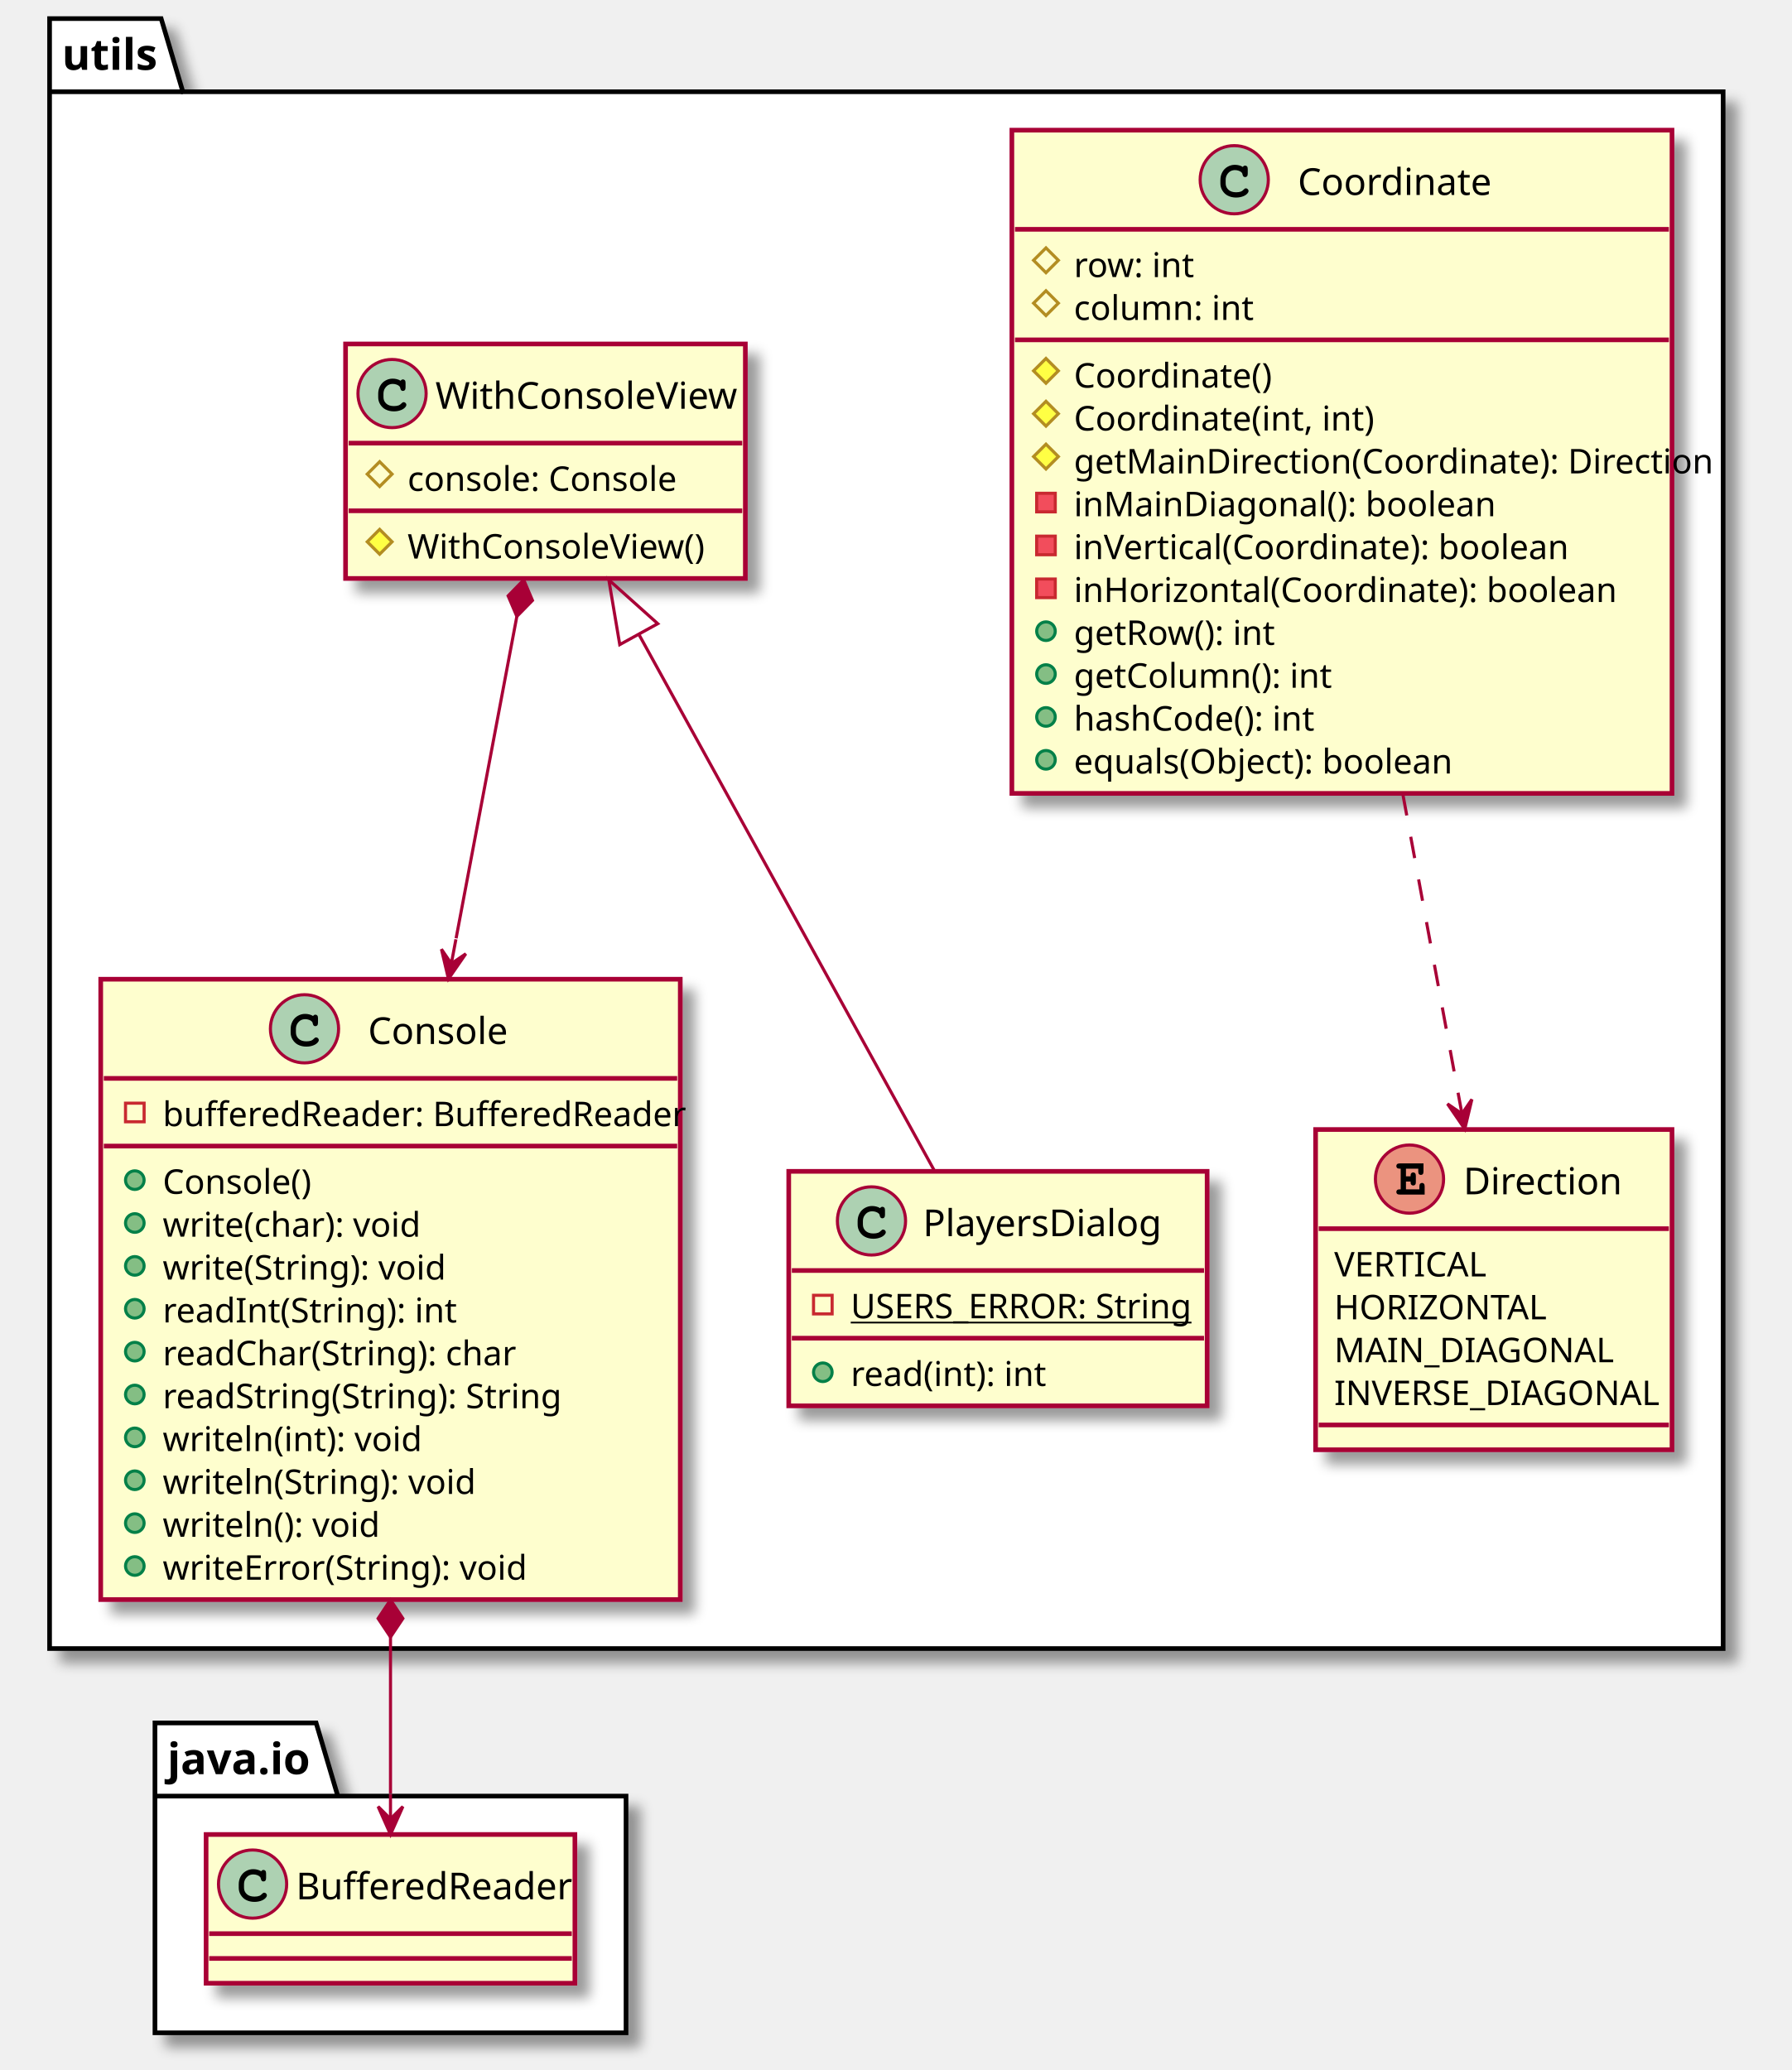
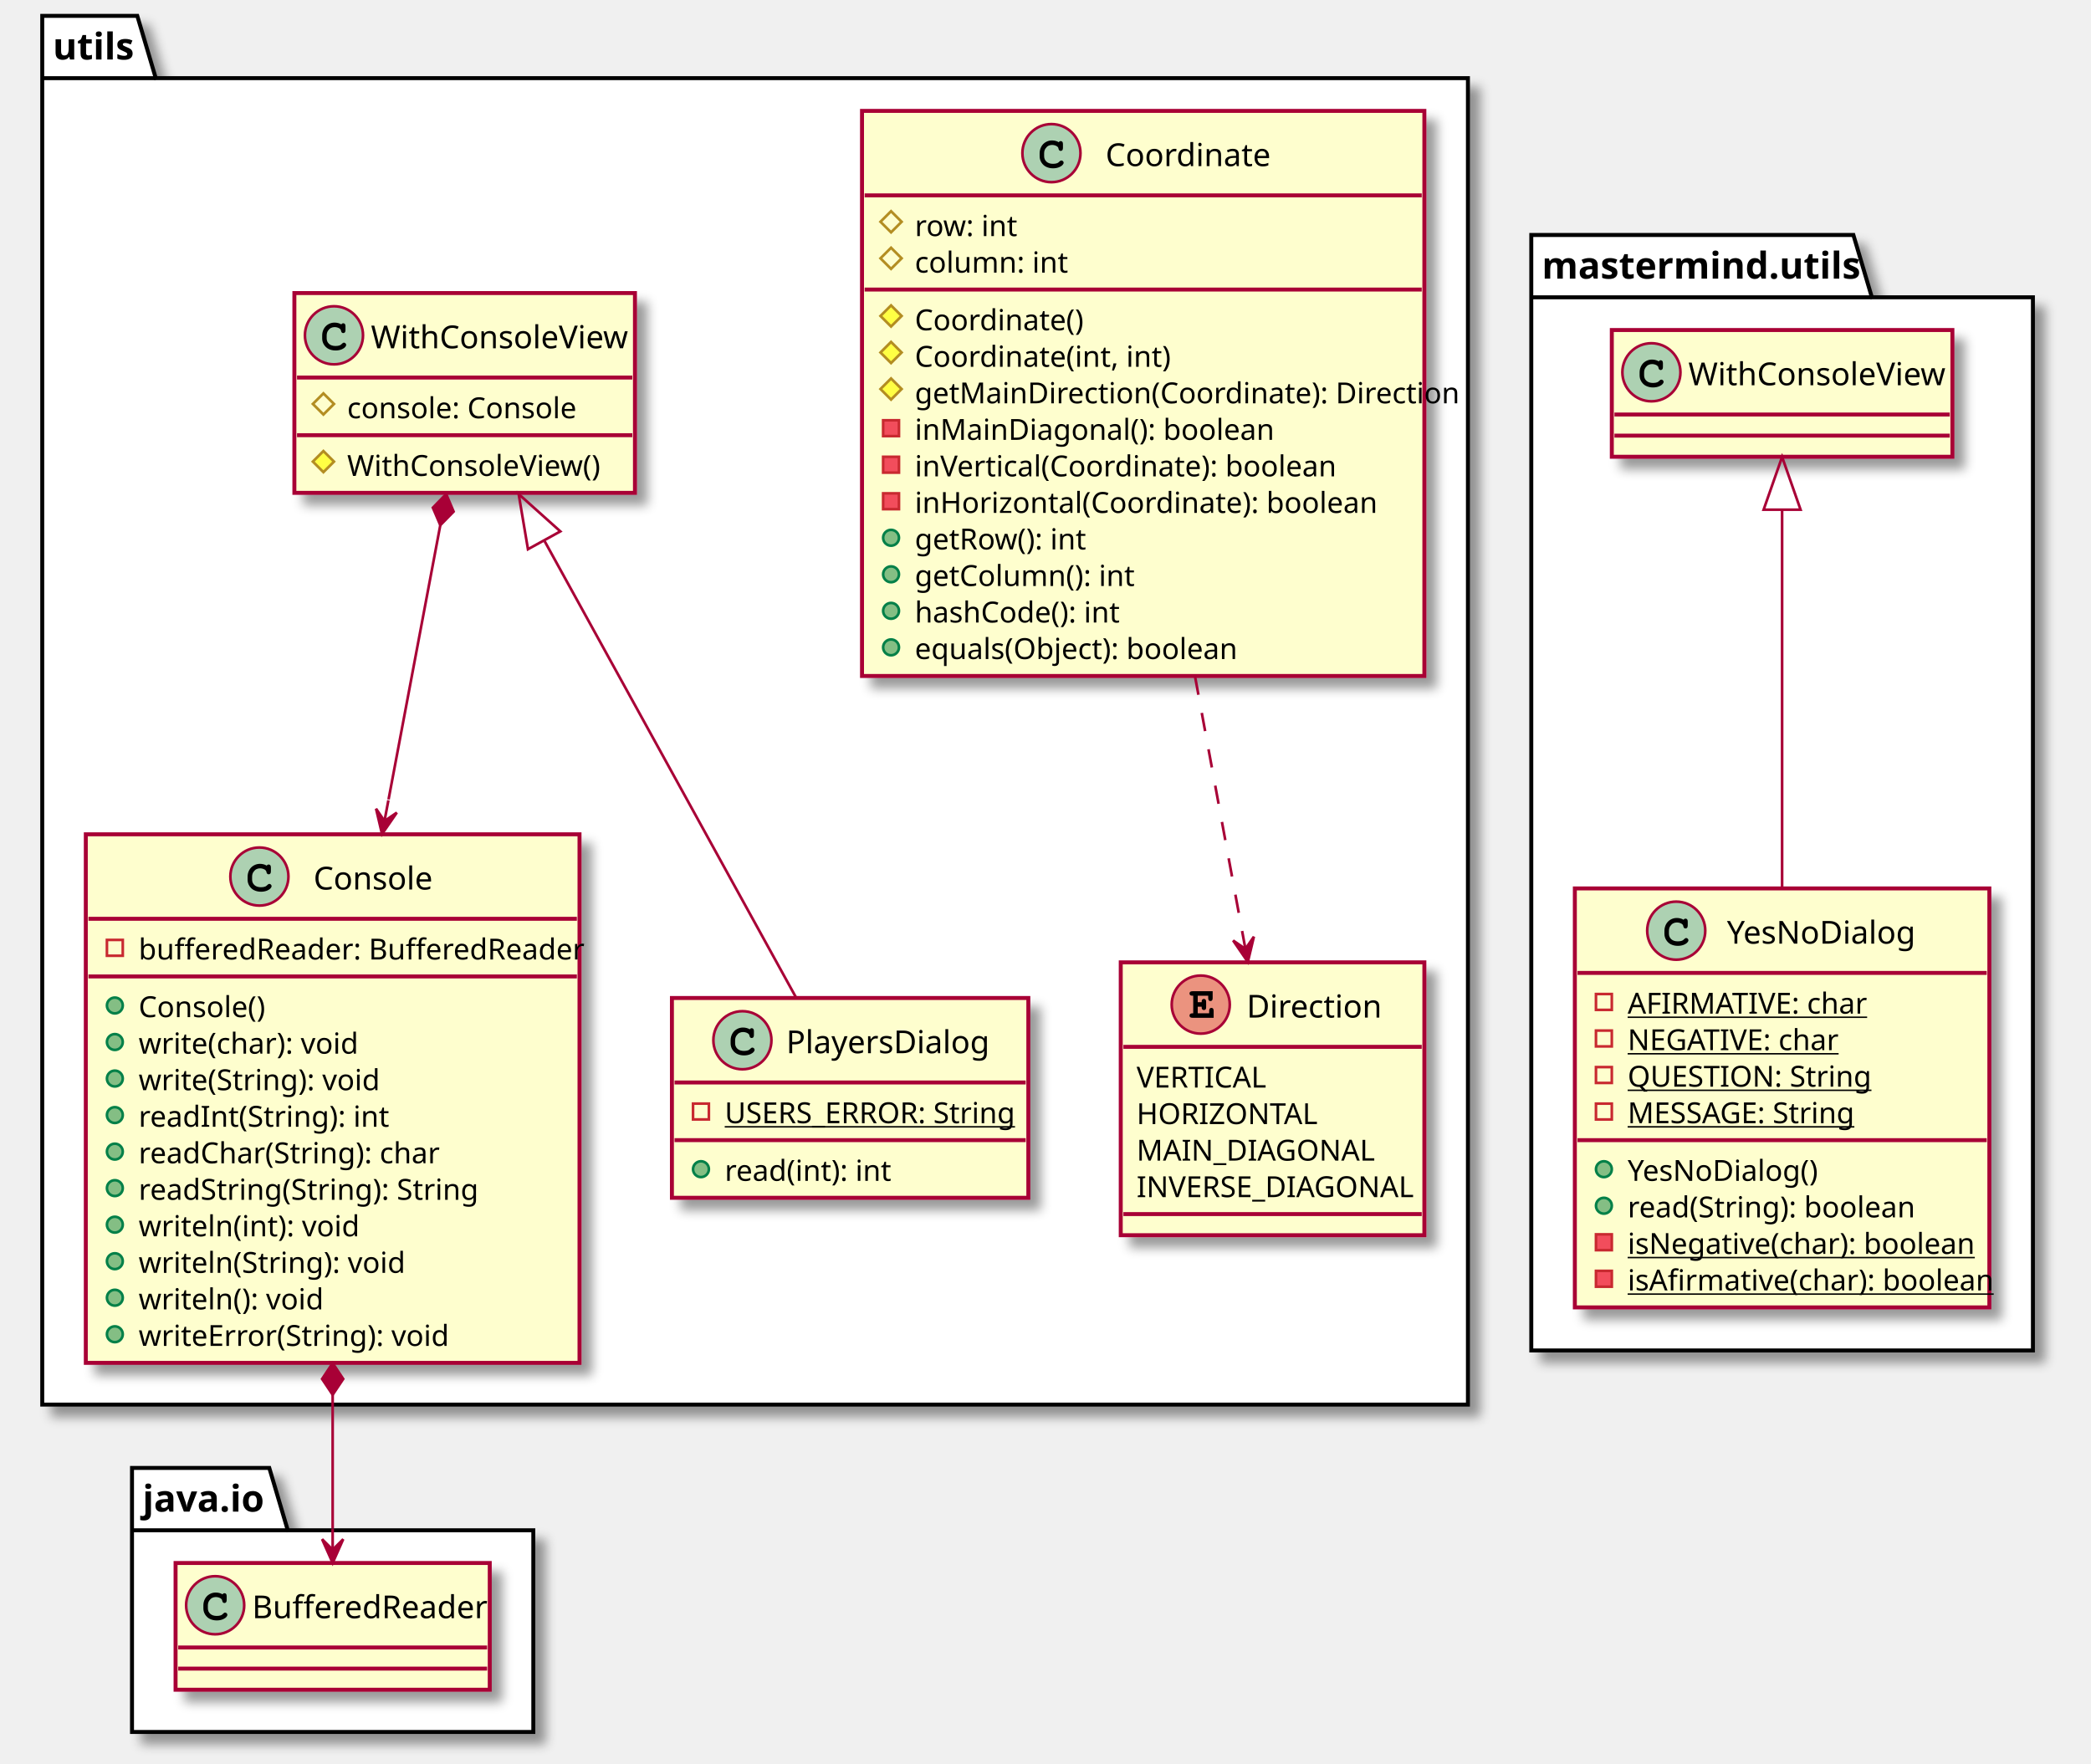
- <svg xmlns="http://www.w3.org/2000/svg" contentScriptType="application/ecmascript" contentStyleType="text/css" height="668px" preserveAspectRatio="none" style="width:578px;height:668px;" version="1.1" viewBox="0 0 578 668" width="578px" zoomAndPan="magnify">
+ <svg xmlns="http://www.w3.org/2000/svg" contentScriptType="application/ecmascript" contentStyleType="text/css" height="668px" preserveAspectRatio="none" style="width:792px;height:668px;" version="1.1" viewBox="0 0 792 668" width="792px" zoomAndPan="magnify">
  <defs>
-     <filter height="300%" id="f3v81pw00x4qf" width="300%" x="-1" y="-1">
+     <filter height="300%" id="f18cnrwz5zmb2k" width="300%" x="-1" y="-1">
      <feGaussianBlur result="blurOut" stdDeviation="2.0" />
      <feColorMatrix in="blurOut" result="blurOut2" type="matrix" values="0 0 0 0 0 0 0 0 0 0 0 0 0 0 0 0 0 0 .4 0" />
      <feOffset dx="4.0" dy="4.0" in="blurOut2" result="blurOut3" />
      <feBlend in="SourceGraphic" in2="blurOut3" mode="normal" />
    </filter>
  </defs>
  <g>
-     <polygon fill="#FFFFFF" filter="url(#f3v81pw00x4qf)" points="16,6,52,6,59,29.609,556,29.609,556,532,16,532,16,6" style="stroke: #000000; stroke-width: 1.5;" />
+     <polygon fill="#FFFFFF" filter="url(#f18cnrwz5zmb2k)" points="16,6,52,6,59,29.609,556,29.609,556,532,16,532,16,6" style="stroke: #000000; stroke-width: 1.5;" />
    <line style="stroke: #000000; stroke-width: 1.5;" x1="16" x2="59" y1="29.609" y2="29.609" />
    <text fill="#000000" font-family="sans-serif" font-size="14" font-weight="bold" lengthAdjust="spacingAndGlyphs" textLength="30" x="20" y="22.533">utils</text>
-     <polygon fill="#FFFFFF" filter="url(#f3v81pw00x4qf)" points="50,556,102,556,109,579.609,202,579.609,202,656,50,656,50,556" style="stroke: #000000; stroke-width: 1.5;" />
+     <polygon fill="#FFFFFF" filter="url(#f18cnrwz5zmb2k)" points="50,556,102,556,109,579.609,202,579.609,202,656,50,656,50,556" style="stroke: #000000; stroke-width: 1.5;" />
    <line style="stroke: #000000; stroke-width: 1.5;" x1="50" x2="109" y1="579.609" y2="579.609" />
    <text fill="#000000" font-family="sans-serif" font-size="14" font-weight="bold" lengthAdjust="spacingAndGlyphs" textLength="46" x="54" y="572.533">java.io</text>
-     <rect fill="#FEFECE" filter="url(#f3v81pw00x4qf)" height="200.195" id="utils.Console" style="stroke: #A80036; stroke-width: 1.5;" width="187" x="32.5" y="316" />
+     <polygon fill="#FFFFFF" filter="url(#f18cnrwz5zmb2k)" points="580,89,702,89,709,112.609,770,112.609,770,511.5,580,511.5,580,89" style="stroke: #000000; stroke-width: 1.5;" />
+     <line style="stroke: #000000; stroke-width: 1.5;" x1="580" x2="709" y1="112.609" y2="112.609" />
+     <text fill="#000000" font-family="sans-serif" font-size="14" font-weight="bold" lengthAdjust="spacingAndGlyphs" textLength="116" x="584" y="105.533">mastermind.utils</text>
+     <rect fill="#FEFECE" filter="url(#f18cnrwz5zmb2k)" height="200.195" id="utils.Console" style="stroke: #A80036; stroke-width: 1.5;" width="187" x="32.5" y="316" />
    <ellipse cx="98.25" cy="332" fill="#ADD1B2" rx="11" ry="11" style="stroke: #A80036; stroke-width: 1.0;" />
    <path d="M101.016,327.875 Q101.172,327.656 101.359,327.547 Q101.547,327.438 101.766,327.438 Q102.141,327.438 102.375,327.703 Q102.609,327.953 102.609,328.562 L102.609,330.016 Q102.609,330.625 102.375,330.891 Q102.141,331.156 101.766,331.156 Q101.422,331.156 101.219,330.953 Q101.016,330.766 100.906,330.25 Q100.859,329.891 100.672,329.703 Q100.344,329.328 99.734,329.109 Q99.125,328.891 98.5,328.891 Q97.734,328.891 97.094,329.219 Q96.469,329.547 95.969,330.297 Q95.484,331.047 95.484,332.078 L95.484,333.172 Q95.484,334.406 96.375,335.234 Q97.266,336.047 98.859,336.047 Q99.797,336.047 100.453,335.797 Q100.844,335.641 101.266,335.203 Q101.531,334.938 101.672,334.859 Q101.828,334.781 102.031,334.781 Q102.359,334.781 102.609,335.047 Q102.875,335.297 102.875,335.641 Q102.875,335.984 102.531,336.391 Q102.031,336.969 101.234,337.297 Q100.156,337.75 98.859,337.75 Q97.344,337.75 96.141,337.125 Q95.156,336.625 94.469,335.562 Q93.781,334.484 93.781,333.203 L93.781,332.047 Q93.781,330.719 94.391,329.578 Q95.016,328.422 96.109,327.812 Q97.203,327.188 98.438,327.188 Q99.172,327.188 99.812,327.359 Q100.469,327.516 101.016,327.875 Z " />
    <text fill="#000000" font-family="sans-serif" font-size="12" lengthAdjust="spacingAndGlyphs" textLength="47" x="118.75" y="336.91">Console</text>
    <line style="stroke: #A80036; stroke-width: 1.5;" x1="33.5" x2="218.5" y1="348" y2="348" />
    <rect fill="none" height="6" style="stroke: #C82930; stroke-width: 1.0;" width="6" x="40.5" y="356" />
    <text fill="#000000" font-family="sans-serif" font-size="11" lengthAdjust="spacingAndGlyphs" textLength="161" x="52.5" y="363.419">bufferedReader: BufferedReader</text>
    <line style="stroke: #A80036; stroke-width: 1.5;" x1="33.5" x2="218.5" y1="369.836" y2="369.836" />
    <ellipse cx="43.5" cy="380.836" fill="#84BE84" rx="3" ry="3" style="stroke: #038048; stroke-width: 1.0;" />
    <text fill="#000000" font-family="sans-serif" font-size="11" lengthAdjust="spacingAndGlyphs" textLength="47" x="52.5" y="385.255">Console()</text>
    <ellipse cx="43.5" cy="394.672" fill="#84BE84" rx="3" ry="3" style="stroke: #038048; stroke-width: 1.0;" />
    <text fill="#000000" font-family="sans-serif" font-size="11" lengthAdjust="spacingAndGlyphs" textLength="81" x="52.5" y="399.091">write(char): void</text>
    <ellipse cx="43.5" cy="408.508" fill="#84BE84" rx="3" ry="3" style="stroke: #038048; stroke-width: 1.0;" />
    <text fill="#000000" font-family="sans-serif" font-size="11" lengthAdjust="spacingAndGlyphs" textLength="87" x="52.5" y="412.927">write(String): void</text>
    <ellipse cx="43.5" cy="422.344" fill="#84BE84" rx="3" ry="3" style="stroke: #038048; stroke-width: 1.0;" />
    <text fill="#000000" font-family="sans-serif" font-size="11" lengthAdjust="spacingAndGlyphs" textLength="86" x="52.5" y="426.763">readInt(String): int</text>
    <ellipse cx="43.5" cy="436.18" fill="#84BE84" rx="3" ry="3" style="stroke: #038048; stroke-width: 1.0;" />
    <text fill="#000000" font-family="sans-serif" font-size="11" lengthAdjust="spacingAndGlyphs" textLength="109" x="52.5" y="440.599">readChar(String): char</text>
    <ellipse cx="43.5" cy="450.016" fill="#84BE84" rx="3" ry="3" style="stroke: #038048; stroke-width: 1.0;" />
    <text fill="#000000" font-family="sans-serif" font-size="11" lengthAdjust="spacingAndGlyphs" textLength="120" x="52.5" y="454.435">readString(String): String</text>
    <ellipse cx="43.5" cy="463.852" fill="#84BE84" rx="3" ry="3" style="stroke: #038048; stroke-width: 1.0;" />
    <text fill="#000000" font-family="sans-serif" font-size="11" lengthAdjust="spacingAndGlyphs" textLength="78" x="52.5" y="468.271">writeln(int): void</text>
    <ellipse cx="43.5" cy="477.688" fill="#84BE84" rx="3" ry="3" style="stroke: #038048; stroke-width: 1.0;" />
    <text fill="#000000" font-family="sans-serif" font-size="11" lengthAdjust="spacingAndGlyphs" textLength="95" x="52.5" y="482.106">writeln(String): void</text>
    <ellipse cx="43.5" cy="491.523" fill="#84BE84" rx="3" ry="3" style="stroke: #038048; stroke-width: 1.0;" />
    <text fill="#000000" font-family="sans-serif" font-size="11" lengthAdjust="spacingAndGlyphs" textLength="67" x="52.5" y="495.942">writeln(): void</text>
    <ellipse cx="43.5" cy="505.359" fill="#84BE84" rx="3" ry="3" style="stroke: #038048; stroke-width: 1.0;" />
    <text fill="#000000" font-family="sans-serif" font-size="11" lengthAdjust="spacingAndGlyphs" textLength="111" x="52.5" y="509.778">writeError(String): void</text>
-     <rect fill="#FEFECE" filter="url(#f3v81pw00x4qf)" height="214.031" id="utils.Coordinate" style="stroke: #A80036; stroke-width: 1.5;" width="213" x="326.5" y="42" />
+     <rect fill="#FEFECE" filter="url(#f18cnrwz5zmb2k)" height="214.031" id="utils.Coordinate" style="stroke: #A80036; stroke-width: 1.5;" width="213" x="326.5" y="42" />
    <ellipse cx="398.25" cy="58" fill="#ADD1B2" rx="11" ry="11" style="stroke: #A80036; stroke-width: 1.0;" />
    <path d="M401.016,53.875 Q401.172,53.656 401.359,53.547 Q401.547,53.438 401.766,53.438 Q402.141,53.438 402.375,53.703 Q402.609,53.953 402.609,54.562 L402.609,56.016 Q402.609,56.625 402.375,56.891 Q402.141,57.156 401.766,57.156 Q401.422,57.156 401.219,56.953 Q401.016,56.766 400.906,56.25 Q400.859,55.891 400.672,55.703 Q400.344,55.328 399.734,55.109 Q399.125,54.891 398.5,54.891 Q397.734,54.891 397.094,55.219 Q396.469,55.547 395.969,56.297 Q395.484,57.047 395.484,58.078 L395.484,59.172 Q395.484,60.406 396.375,61.234 Q397.266,62.047 398.859,62.047 Q399.797,62.047 400.453,61.797 Q400.844,61.641 401.266,61.203 Q401.531,60.938 401.672,60.859 Q401.828,60.781 402.031,60.781 Q402.359,60.781 402.609,61.047 Q402.875,61.297 402.875,61.641 Q402.875,61.984 402.531,62.391 Q402.031,62.969 401.234,63.297 Q400.156,63.75 398.859,63.75 Q397.344,63.75 396.141,63.125 Q395.156,62.625 394.469,61.562 Q393.781,60.484 393.781,59.203 L393.781,58.047 Q393.781,56.719 394.391,55.578 Q395.016,54.422 396.109,53.812 Q397.203,53.188 398.438,53.188 Q399.172,53.188 399.812,53.359 Q400.469,53.516 401.016,53.875 Z " />
    <text fill="#000000" font-family="sans-serif" font-size="12" lengthAdjust="spacingAndGlyphs" textLength="61" x="418.75" y="62.91">Coordinate</text>
    <line style="stroke: #A80036; stroke-width: 1.5;" x1="327.5" x2="538.5" y1="74" y2="74" />
    <polygon fill="none" points="337.5,80,341.5,84,337.5,88,333.5,84" style="stroke: #B38D22; stroke-width: 1.0;" />
    <text fill="#000000" font-family="sans-serif" font-size="11" lengthAdjust="spacingAndGlyphs" textLength="37" x="346.5" y="89.419">row: int</text>
    <polygon fill="none" points="337.5,93.836,341.5,97.836,337.5,101.836,333.5,97.836" style="stroke: #B38D22; stroke-width: 1.0;" />
    <text fill="#000000" font-family="sans-serif" font-size="11" lengthAdjust="spacingAndGlyphs" textLength="51" x="346.5" y="103.255">column: int</text>
    <line style="stroke: #A80036; stroke-width: 1.5;" x1="327.5" x2="538.5" y1="109.672" y2="109.672" />
    <polygon fill="#FFFF44" points="337.5,115.672,341.5,119.672,337.5,123.672,333.5,119.672" style="stroke: #B38D22; stroke-width: 1.0;" />
    <text fill="#000000" font-family="sans-serif" font-size="11" lengthAdjust="spacingAndGlyphs" textLength="60" x="346.5" y="125.091">Coordinate()</text>
    <polygon fill="#FFFF44" points="337.5,129.508,341.5,133.508,337.5,137.508,333.5,133.508" style="stroke: #B38D22; stroke-width: 1.0;" />
    <text fill="#000000" font-family="sans-serif" font-size="11" lengthAdjust="spacingAndGlyphs" textLength="88" x="346.5" y="138.927">Coordinate(int, int)</text>
    <polygon fill="#FFFF44" points="337.5,143.344,341.5,147.344,337.5,151.344,333.5,147.344" style="stroke: #B38D22; stroke-width: 1.0;" />
    <text fill="#000000" font-family="sans-serif" font-size="11" lengthAdjust="spacingAndGlyphs" textLength="187" x="346.5" y="152.763">getMainDirection(Coordinate): Direction</text>
    <rect fill="#F24D5C" height="6" style="stroke: #C82930; stroke-width: 1.0;" width="6" x="334.5" y="159.18" />
    <text fill="#000000" font-family="sans-serif" font-size="11" lengthAdjust="spacingAndGlyphs" textLength="123" x="346.5" y="166.599">inMainDiagonal(): boolean</text>
    <rect fill="#F24D5C" height="6" style="stroke: #C82930; stroke-width: 1.0;" width="6" x="334.5" y="173.016" />
    <text fill="#000000" font-family="sans-serif" font-size="11" lengthAdjust="spacingAndGlyphs" textLength="149" x="346.5" y="180.435">inVertical(Coordinate): boolean</text>
    <rect fill="#F24D5C" height="6" style="stroke: #C82930; stroke-width: 1.0;" width="6" x="334.5" y="186.852" />
    <text fill="#000000" font-family="sans-serif" font-size="11" lengthAdjust="spacingAndGlyphs" textLength="160" x="346.5" y="194.27">inHorizontal(Coordinate): boolean</text>
    <ellipse cx="337.5" cy="203.688" fill="#84BE84" rx="3" ry="3" style="stroke: #038048; stroke-width: 1.0;" />
    <text fill="#000000" font-family="sans-serif" font-size="11" lengthAdjust="spacingAndGlyphs" textLength="63" x="346.5" y="208.106">getRow(): int</text>
    <ellipse cx="337.5" cy="217.523" fill="#84BE84" rx="3" ry="3" style="stroke: #038048; stroke-width: 1.0;" />
    <text fill="#000000" font-family="sans-serif" font-size="11" lengthAdjust="spacingAndGlyphs" textLength="75" x="346.5" y="221.942">getColumn(): int</text>
    <ellipse cx="337.5" cy="231.359" fill="#84BE84" rx="3" ry="3" style="stroke: #038048; stroke-width: 1.0;" />
    <text fill="#000000" font-family="sans-serif" font-size="11" lengthAdjust="spacingAndGlyphs" textLength="74" x="346.5" y="235.778">hashCode(): int</text>
    <ellipse cx="337.5" cy="245.195" fill="#84BE84" rx="3" ry="3" style="stroke: #038048; stroke-width: 1.0;" />
    <text fill="#000000" font-family="sans-serif" font-size="11" lengthAdjust="spacingAndGlyphs" textLength="115" x="346.5" y="249.614">equals(Object): boolean</text>
-     <rect fill="#FEFECE" filter="url(#f3v81pw00x4qf)" height="103.344" id="utils.Direction" style="stroke: #A80036; stroke-width: 1.5;" width="115" x="424.5" y="364.5" />
+     <rect fill="#FEFECE" filter="url(#f18cnrwz5zmb2k)" height="103.344" id="utils.Direction" style="stroke: #A80036; stroke-width: 1.5;" width="115" x="424.5" y="364.5" />
    <ellipse cx="454.8" cy="380.5" fill="#EB937F" rx="11" ry="11" style="stroke: #A80036; stroke-width: 1.0;" />
    <path d="M453.659,381.297 L453.659,383.797 L457.988,383.797 L457.988,382.875 Q457.988,382.266 458.222,382 Q458.472,381.734 458.847,381.734 Q459.222,381.734 459.456,382 Q459.691,382.266 459.691,382.875 L459.691,385.5 L451.691,385.5 Q451.066,385.5 450.8,385.266 Q450.55,385.031 450.55,384.641 Q450.55,384.266 450.816,384.031 Q451.081,383.797 451.691,383.797 L451.956,383.797 L451.956,377.141 L451.691,377.141 Q451.066,377.141 450.8,376.906 Q450.55,376.672 450.55,376.281 Q450.55,375.906 450.8,375.672 Q451.066,375.438 451.691,375.438 L459.316,375.438 L459.316,378.031 Q459.316,378.641 459.081,378.906 Q458.863,379.156 458.472,379.156 Q458.097,379.156 457.863,378.906 Q457.628,378.641 457.628,378.031 L457.628,377.141 L453.659,377.141 L453.659,379.594 L455.144,379.594 Q455.144,378.938 455.269,378.75 Q455.534,378.344 456.003,378.344 Q456.378,378.344 456.613,378.609 Q456.847,378.859 456.847,379.469 L456.847,381.438 Q456.847,381.984 456.722,382.172 Q456.456,382.562 456.003,382.562 Q455.534,382.562 455.269,382.156 Q455.144,381.969 455.144,381.297 L453.659,381.297 Z " />
    <text fill="#000000" font-family="sans-serif" font-size="12" lengthAdjust="spacingAndGlyphs" textLength="49" x="472.2" y="385.41">Direction</text>
    <line style="stroke: #A80036; stroke-width: 1.5;" x1="425.5" x2="538.5" y1="396.5" y2="396.5" />
    <text fill="#000000" font-family="sans-serif" font-size="11" lengthAdjust="spacingAndGlyphs" textLength="50" x="430.5" y="411.919">VERTICAL</text>
    <text fill="#000000" font-family="sans-serif" font-size="11" lengthAdjust="spacingAndGlyphs" textLength="66" x="430.5" y="425.755">HORIZONTAL</text>
    <text fill="#000000" font-family="sans-serif" font-size="11" lengthAdjust="spacingAndGlyphs" textLength="85" x="430.5" y="439.591">MAIN_DIAGONAL</text>
    <text fill="#000000" font-family="sans-serif" font-size="11" lengthAdjust="spacingAndGlyphs" textLength="103" x="430.5" y="453.427">INVERSE_DIAGONAL</text>
    <line style="stroke: #A80036; stroke-width: 1.5;" x1="425.5" x2="538.5" y1="459.844" y2="459.844" />
-     <rect fill="#FEFECE" filter="url(#f3v81pw00x4qf)" height="75.672" id="utils.PlayersDialog" style="stroke: #A80036; stroke-width: 1.5;" width="135" x="254.5" y="378" />
+     <rect fill="#FEFECE" filter="url(#f18cnrwz5zmb2k)" height="75.672" id="utils.PlayersDialog" style="stroke: #A80036; stroke-width: 1.5;" width="135" x="254.5" y="378" />
    <ellipse cx="281.2" cy="394" fill="#ADD1B2" rx="11" ry="11" style="stroke: #A80036; stroke-width: 1.0;" />
    <path d="M283.966,389.875 Q284.122,389.656 284.309,389.547 Q284.497,389.438 284.716,389.438 Q285.091,389.438 285.325,389.703 Q285.559,389.953 285.559,390.562 L285.559,392.016 Q285.559,392.625 285.325,392.891 Q285.091,393.156 284.716,393.156 Q284.372,393.156 284.169,392.953 Q283.966,392.766 283.856,392.25 Q283.809,391.891 283.622,391.703 Q283.294,391.328 282.684,391.109 Q282.075,390.891 281.45,390.891 Q280.684,390.891 280.044,391.219 Q279.419,391.547 278.919,392.297 Q278.434,393.047 278.434,394.078 L278.434,395.172 Q278.434,396.406 279.325,397.234 Q280.216,398.047 281.809,398.047 Q282.747,398.047 283.403,397.797 Q283.794,397.641 284.216,397.203 Q284.481,396.938 284.622,396.859 Q284.778,396.781 284.981,396.781 Q285.309,396.781 285.559,397.047 Q285.825,397.297 285.825,397.641 Q285.825,397.984 285.481,398.391 Q284.981,398.969 284.184,399.297 Q283.106,399.75 281.809,399.75 Q280.294,399.75 279.091,399.125 Q278.106,398.625 277.419,397.562 Q276.731,396.484 276.731,395.203 L276.731,394.047 Q276.731,392.719 277.341,391.578 Q277.966,390.422 279.059,389.812 Q280.153,389.188 281.387,389.188 Q282.122,389.188 282.762,389.359 Q283.419,389.516 283.966,389.875 Z " />
    <text fill="#000000" font-family="sans-serif" font-size="12" lengthAdjust="spacingAndGlyphs" textLength="77" x="297.8" y="398.91">PlayersDialog</text>
    <line style="stroke: #A80036; stroke-width: 1.5;" x1="255.5" x2="388.5" y1="410" y2="410" />
    <rect fill="none" height="6" style="stroke: #C82930; stroke-width: 1.0;" width="6" x="262.5" y="418" />
    <text fill="#000000" font-family="sans-serif" font-size="11" lengthAdjust="spacingAndGlyphs" text-decoration="underline" textLength="109" x="274.5" y="425.419">USERS_ERROR: String</text>
    <line style="stroke: #A80036; stroke-width: 1.5;" x1="255.5" x2="388.5" y1="431.836" y2="431.836" />
    <ellipse cx="265.5" cy="442.836" fill="#84BE84" rx="3" ry="3" style="stroke: #038048; stroke-width: 1.0;" />
    <text fill="#000000" font-family="sans-serif" font-size="11" lengthAdjust="spacingAndGlyphs" textLength="58" x="274.5" y="447.255">read(int): int</text>
-     <rect fill="#FEFECE" filter="url(#f3v81pw00x4qf)" height="75.672" id="utils.WithConsoleView" style="stroke: #A80036; stroke-width: 1.5;" width="129" x="111.5" y="111" />
+     <rect fill="#FEFECE" filter="url(#f18cnrwz5zmb2k)" height="75.672" id="utils.WithConsoleView" style="stroke: #A80036; stroke-width: 1.5;" width="129" x="111.5" y="111" />
    <ellipse cx="126.5" cy="127" fill="#ADD1B2" rx="11" ry="11" style="stroke: #A80036; stroke-width: 1.0;" />
    <path d="M129.266,122.875 Q129.422,122.656 129.609,122.547 Q129.797,122.438 130.016,122.438 Q130.391,122.438 130.625,122.703 Q130.859,122.953 130.859,123.562 L130.859,125.016 Q130.859,125.625 130.625,125.891 Q130.391,126.156 130.016,126.156 Q129.672,126.156 129.469,125.953 Q129.266,125.766 129.156,125.25 Q129.109,124.891 128.922,124.703 Q128.594,124.328 127.984,124.109 Q127.375,123.891 126.75,123.891 Q125.984,123.891 125.344,124.219 Q124.719,124.547 124.219,125.297 Q123.734,126.047 123.734,127.078 L123.734,128.172 Q123.734,129.406 124.625,130.234 Q125.516,131.047 127.109,131.047 Q128.047,131.047 128.703,130.797 Q129.094,130.641 129.516,130.203 Q129.781,129.938 129.922,129.859 Q130.078,129.781 130.281,129.781 Q130.609,129.781 130.859,130.047 Q131.125,130.297 131.125,130.641 Q131.125,130.984 130.781,131.391 Q130.281,131.969 129.484,132.297 Q128.406,132.75 127.109,132.75 Q125.594,132.75 124.391,132.125 Q123.406,131.625 122.719,130.562 Q122.031,129.484 122.031,128.203 L122.031,127.047 Q122.031,125.719 122.641,124.578 Q123.266,123.422 124.359,122.812 Q125.453,122.188 126.688,122.188 Q127.422,122.188 128.062,122.359 Q128.719,122.516 129.266,122.875 Z " />
    <text fill="#000000" font-family="sans-serif" font-size="12" lengthAdjust="spacingAndGlyphs" textLength="97" x="140.5" y="131.91">WithConsoleView</text>
    <line style="stroke: #A80036; stroke-width: 1.5;" x1="112.5" x2="239.5" y1="143" y2="143" />
    <polygon fill="none" points="122.5,149,126.5,153,122.5,157,118.5,153" style="stroke: #B38D22; stroke-width: 1.0;" />
    <text fill="#000000" font-family="sans-serif" font-size="11" lengthAdjust="spacingAndGlyphs" textLength="83" x="131.5" y="158.419">console: Console</text>
    <line style="stroke: #A80036; stroke-width: 1.5;" x1="112.5" x2="239.5" y1="164.836" y2="164.836" />
    <polygon fill="#FFFF44" points="122.5,170.836,126.5,174.836,122.5,178.836,118.5,174.836" style="stroke: #B38D22; stroke-width: 1.0;" />
    <text fill="#000000" font-family="sans-serif" font-size="11" lengthAdjust="spacingAndGlyphs" textLength="94" x="131.5" y="180.255">WithConsoleView()</text>
-     <rect fill="#FEFECE" filter="url(#f3v81pw00x4qf)" height="48" id="java.io.BufferedReader" style="stroke: #A80036; stroke-width: 1.5;" width="119" x="66.5" y="592" />
+     <rect fill="#FEFECE" filter="url(#f18cnrwz5zmb2k)" height="48" id="java.io.BufferedReader" style="stroke: #A80036; stroke-width: 1.5;" width="119" x="66.5" y="592" />
    <ellipse cx="81.5" cy="608" fill="#ADD1B2" rx="11" ry="11" style="stroke: #A80036; stroke-width: 1.0;" />
    <path d="M84.266,603.875 Q84.422,603.656 84.609,603.547 Q84.797,603.438 85.016,603.438 Q85.391,603.438 85.625,603.703 Q85.859,603.953 85.859,604.562 L85.859,606.016 Q85.859,606.625 85.625,606.891 Q85.391,607.156 85.016,607.156 Q84.672,607.156 84.469,606.953 Q84.266,606.766 84.156,606.25 Q84.109,605.891 83.922,605.703 Q83.594,605.328 82.984,605.109 Q82.375,604.891 81.75,604.891 Q80.984,604.891 80.344,605.219 Q79.719,605.547 79.219,606.297 Q78.734,607.047 78.734,608.078 L78.734,609.172 Q78.734,610.406 79.625,611.234 Q80.516,612.047 82.109,612.047 Q83.047,612.047 83.703,611.797 Q84.094,611.641 84.516,611.203 Q84.781,610.938 84.922,610.859 Q85.078,610.781 85.281,610.781 Q85.609,610.781 85.859,611.047 Q86.125,611.297 86.125,611.641 Q86.125,611.984 85.781,612.391 Q85.281,612.969 84.484,613.297 Q83.406,613.75 82.109,613.75 Q80.594,613.75 79.391,613.125 Q78.406,612.625 77.719,611.562 Q77.031,610.484 77.031,609.203 L77.031,608.047 Q77.031,606.719 77.641,605.578 Q78.266,604.422 79.359,603.812 Q80.453,603.188 81.688,603.188 Q82.422,603.188 83.062,603.359 Q83.719,603.516 84.266,603.875 Z " />
    <text fill="#000000" font-family="sans-serif" font-size="12" lengthAdjust="spacingAndGlyphs" textLength="87" x="95.5" y="612.91">BufferedReader</text>
    <line style="stroke: #A80036; stroke-width: 1.5;" x1="67.5" x2="184.5" y1="624" y2="624" />
    <line style="stroke: #A80036; stroke-width: 1.5;" x1="67.5" x2="184.5" y1="632" y2="632" />
+     <rect fill="#FEFECE" filter="url(#f18cnrwz5zmb2k)" height="158.688" id="mastermind.utils.YesNoDialog" style="stroke: #A80036; stroke-width: 1.5;" width="157" x="596.5" y="336.5" />
+     <ellipse cx="634.9" cy="352.5" fill="#ADD1B2" rx="11" ry="11" style="stroke: #A80036; stroke-width: 1.0;" />
+     <path d="M637.666,348.375 Q637.822,348.156 638.009,348.047 Q638.197,347.938 638.416,347.938 Q638.791,347.938 639.025,348.203 Q639.259,348.453 639.259,349.062 L639.259,350.516 Q639.259,351.125 639.025,351.391 Q638.791,351.656 638.416,351.656 Q638.072,351.656 637.869,351.453 Q637.666,351.266 637.556,350.75 Q637.509,350.391 637.322,350.203 Q636.994,349.828 636.384,349.609 Q635.775,349.391 635.15,349.391 Q634.384,349.391 633.744,349.719 Q633.119,350.047 632.619,350.797 Q632.134,351.547 632.134,352.578 L632.134,353.672 Q632.134,354.906 633.025,355.734 Q633.916,356.547 635.509,356.547 Q636.447,356.547 637.103,356.297 Q637.494,356.141 637.916,355.703 Q638.181,355.438 638.322,355.359 Q638.478,355.281 638.681,355.281 Q639.009,355.281 639.259,355.547 Q639.525,355.797 639.525,356.141 Q639.525,356.484 639.181,356.891 Q638.681,357.469 637.884,357.797 Q636.806,358.25 635.509,358.25 Q633.994,358.25 632.791,357.625 Q631.806,357.125 631.119,356.062 Q630.431,354.984 630.431,353.703 L630.431,352.547 Q630.431,351.219 631.041,350.078 Q631.666,348.922 632.759,348.312 Q633.853,347.688 635.087,347.688 Q635.822,347.688 636.462,347.859 Q637.119,348.016 637.666,348.375 Z " />
+     <text fill="#000000" font-family="sans-serif" font-size="12" lengthAdjust="spacingAndGlyphs" textLength="73" x="654.1" y="357.41">YesNoDialog</text>
+     <line style="stroke: #A80036; stroke-width: 1.5;" x1="597.5" x2="752.5" y1="368.5" y2="368.5" />
+     <rect fill="none" height="6" style="stroke: #C82930; stroke-width: 1.0;" width="6" x="604.5" y="376.5" />
+     <text fill="#000000" font-family="sans-serif" font-size="11" lengthAdjust="spacingAndGlyphs" text-decoration="underline" textLength="89" x="616.5" y="383.919">AFIRMATIVE: char</text>
+     <rect fill="none" height="6" style="stroke: #C82930; stroke-width: 1.0;" width="6" x="604.5" y="390.336" />
+     <text fill="#000000" font-family="sans-serif" font-size="11" lengthAdjust="spacingAndGlyphs" text-decoration="underline" textLength="79" x="616.5" y="397.755">NEGATIVE: char</text>
+     <rect fill="none" height="6" style="stroke: #C82930; stroke-width: 1.0;" width="6" x="604.5" y="404.172" />
+     <text fill="#000000" font-family="sans-serif" font-size="11" lengthAdjust="spacingAndGlyphs" text-decoration="underline" textLength="85" x="616.5" y="411.591">QUESTION: String</text>
+     <rect fill="none" height="6" style="stroke: #C82930; stroke-width: 1.0;" width="6" x="604.5" y="418.008" />
+     <text fill="#000000" font-family="sans-serif" font-size="11" lengthAdjust="spacingAndGlyphs" text-decoration="underline" textLength="84" x="616.5" y="425.427">MESSAGE: String</text>
+     <line style="stroke: #A80036; stroke-width: 1.5;" x1="597.5" x2="752.5" y1="431.844" y2="431.844" />
+     <ellipse cx="607.5" cy="442.844" fill="#84BE84" rx="3" ry="3" style="stroke: #038048; stroke-width: 1.0;" />
+     <text fill="#000000" font-family="sans-serif" font-size="11" lengthAdjust="spacingAndGlyphs" textLength="70" x="616.5" y="447.263">YesNoDialog()</text>
+     <ellipse cx="607.5" cy="456.68" fill="#84BE84" rx="3" ry="3" style="stroke: #038048; stroke-width: 1.0;" />
+     <text fill="#000000" font-family="sans-serif" font-size="11" lengthAdjust="spacingAndGlyphs" textLength="102" x="616.5" y="461.099">read(String): boolean</text>
+     <rect fill="#F24D5C" height="6" style="stroke: #C82930; stroke-width: 1.0;" width="6" x="604.5" y="467.516" />
+     <text fill="#000000" font-family="sans-serif" font-size="11" lengthAdjust="spacingAndGlyphs" text-decoration="underline" textLength="124" x="616.5" y="474.935">isNegative(char): boolean</text>
+     <rect fill="#F24D5C" height="6" style="stroke: #C82930; stroke-width: 1.0;" width="6" x="604.5" y="481.352" />
+     <text fill="#000000" font-family="sans-serif" font-size="11" lengthAdjust="spacingAndGlyphs" text-decoration="underline" textLength="131" x="616.5" y="488.771">isAfirmative(char): boolean</text>
+     <rect fill="#FEFECE" filter="url(#f18cnrwz5zmb2k)" height="48" id="mastermind.utils.WithConsoleView" style="stroke: #A80036; stroke-width: 1.5;" width="129" x="610.5" y="125" />
+     <ellipse cx="625.5" cy="141" fill="#ADD1B2" rx="11" ry="11" style="stroke: #A80036; stroke-width: 1.0;" />
+     <path d="M628.266,136.875 Q628.422,136.656 628.609,136.547 Q628.797,136.438 629.016,136.438 Q629.391,136.438 629.625,136.703 Q629.859,136.953 629.859,137.562 L629.859,139.016 Q629.859,139.625 629.625,139.891 Q629.391,140.156 629.016,140.156 Q628.672,140.156 628.469,139.953 Q628.266,139.766 628.156,139.25 Q628.109,138.891 627.922,138.703 Q627.594,138.328 626.984,138.109 Q626.375,137.891 625.75,137.891 Q624.984,137.891 624.344,138.219 Q623.719,138.547 623.219,139.297 Q622.734,140.047 622.734,141.078 L622.734,142.172 Q622.734,143.406 623.625,144.234 Q624.516,145.047 626.109,145.047 Q627.047,145.047 627.703,144.797 Q628.094,144.641 628.516,144.203 Q628.781,143.938 628.922,143.859 Q629.078,143.781 629.281,143.781 Q629.609,143.781 629.859,144.047 Q630.125,144.297 630.125,144.641 Q630.125,144.984 629.781,145.391 Q629.281,145.969 628.484,146.297 Q627.406,146.75 626.109,146.75 Q624.594,146.75 623.391,146.125 Q622.406,145.625 621.719,144.562 Q621.031,143.484 621.031,142.203 L621.031,141.047 Q621.031,139.719 621.641,138.578 Q622.266,137.422 623.359,136.812 Q624.453,136.188 625.688,136.188 Q626.422,136.188 627.062,136.359 Q627.719,136.516 628.266,136.875 Z " />
+     <text fill="#000000" font-family="sans-serif" font-size="12" lengthAdjust="spacingAndGlyphs" textLength="97" x="639.5" y="145.91">WithConsoleView</text>
+     <line style="stroke: #A80036; stroke-width: 1.5;" x1="611.5" x2="738.5" y1="157" y2="157" />
+     <line style="stroke: #A80036; stroke-width: 1.5;" x1="611.5" x2="738.5" y1="165" y2="165" />
    <path d="M126,528.29 C126,528.29 126,564.557 126,578.806 " fill="none" id="utils.Console-java.io.BufferedReader" style="stroke: #A80036; stroke-width: 1.0;" />
    <polygon fill="#A80036" points="126,591.982,130,582.982,126,586.982,122,582.982,126,591.982" style="stroke: #A80036; stroke-width: 1.0;" />
    <line style="stroke: #A80036; stroke-width: 1.0;" x1="126" x2="126" y1="586.982" y2="578.982" />
    <polygon fill="#A80036" points="126,516.29,122,522.29,126,528.29,130,522.29,126,516.29" style="stroke: #A80036; stroke-width: 1.0;" />
    <path d="M452.648,256.259 C459.167,291.514 466.163,329.351 471.689,359.238 " fill="none" id="utils.Coordinate-&gt;utils.Direction" style="stroke: #A80036; stroke-width: 1.0; stroke-dasharray: 7.0,7.0;" />
    <polygon fill="#A80036" points="472.633,364.344,474.931,354.767,471.724,359.427,467.064,356.221,472.633,364.344" style="stroke: #A80036; stroke-width: 1.0;" />
    <path d="M206.289,204.977 C234.78,256.69 276.661,332.707 301.449,377.698 " fill="none" id="utils.WithConsoleView&lt;-utils.PlayersDialog" style="stroke: #A80036; stroke-width: 1.0;" />
    <polygon fill="none" points="199.974,208.021,196.454,187.126,212.237,201.266,199.974,208.021" style="stroke: #A80036; stroke-width: 1.0;" />
    <path d="M166.77,198.918 C166.77,198.918 153.939,266.925 147.172,302.791 " fill="none" id="utils.WithConsoleView-utils.Console" style="stroke: #A80036; stroke-width: 1.0;" />
    <polygon fill="#A80036" points="144.7,315.892,150.299,307.79,145.627,310.979,142.438,306.307,144.7,315.892" style="stroke: #A80036; stroke-width: 1.0;" />
    <line style="stroke: #A80036; stroke-width: 1.0;" x1="145.627" x2="147.11" y1="310.979" y2="303.118" />
    <polygon fill="#A80036" points="168.995,187.126,163.952,192.28,166.77,198.918,171.813,193.763,168.995,187.126" style="stroke: #A80036; stroke-width: 1.0;" />
+     <path d="M675,193.132 C675,231.772 675,289.404 675,336.245 " fill="none" id="mastermind.utils.WithConsoleView&lt;-mastermind.utils.YesNoDialog" style="stroke: #A80036; stroke-width: 1.0;" />
+     <polygon fill="none" points="668,193.053,675,173.053,682,193.053,668,193.053" style="stroke: #A80036; stroke-width: 1.0;" />
  </g>
</svg>
